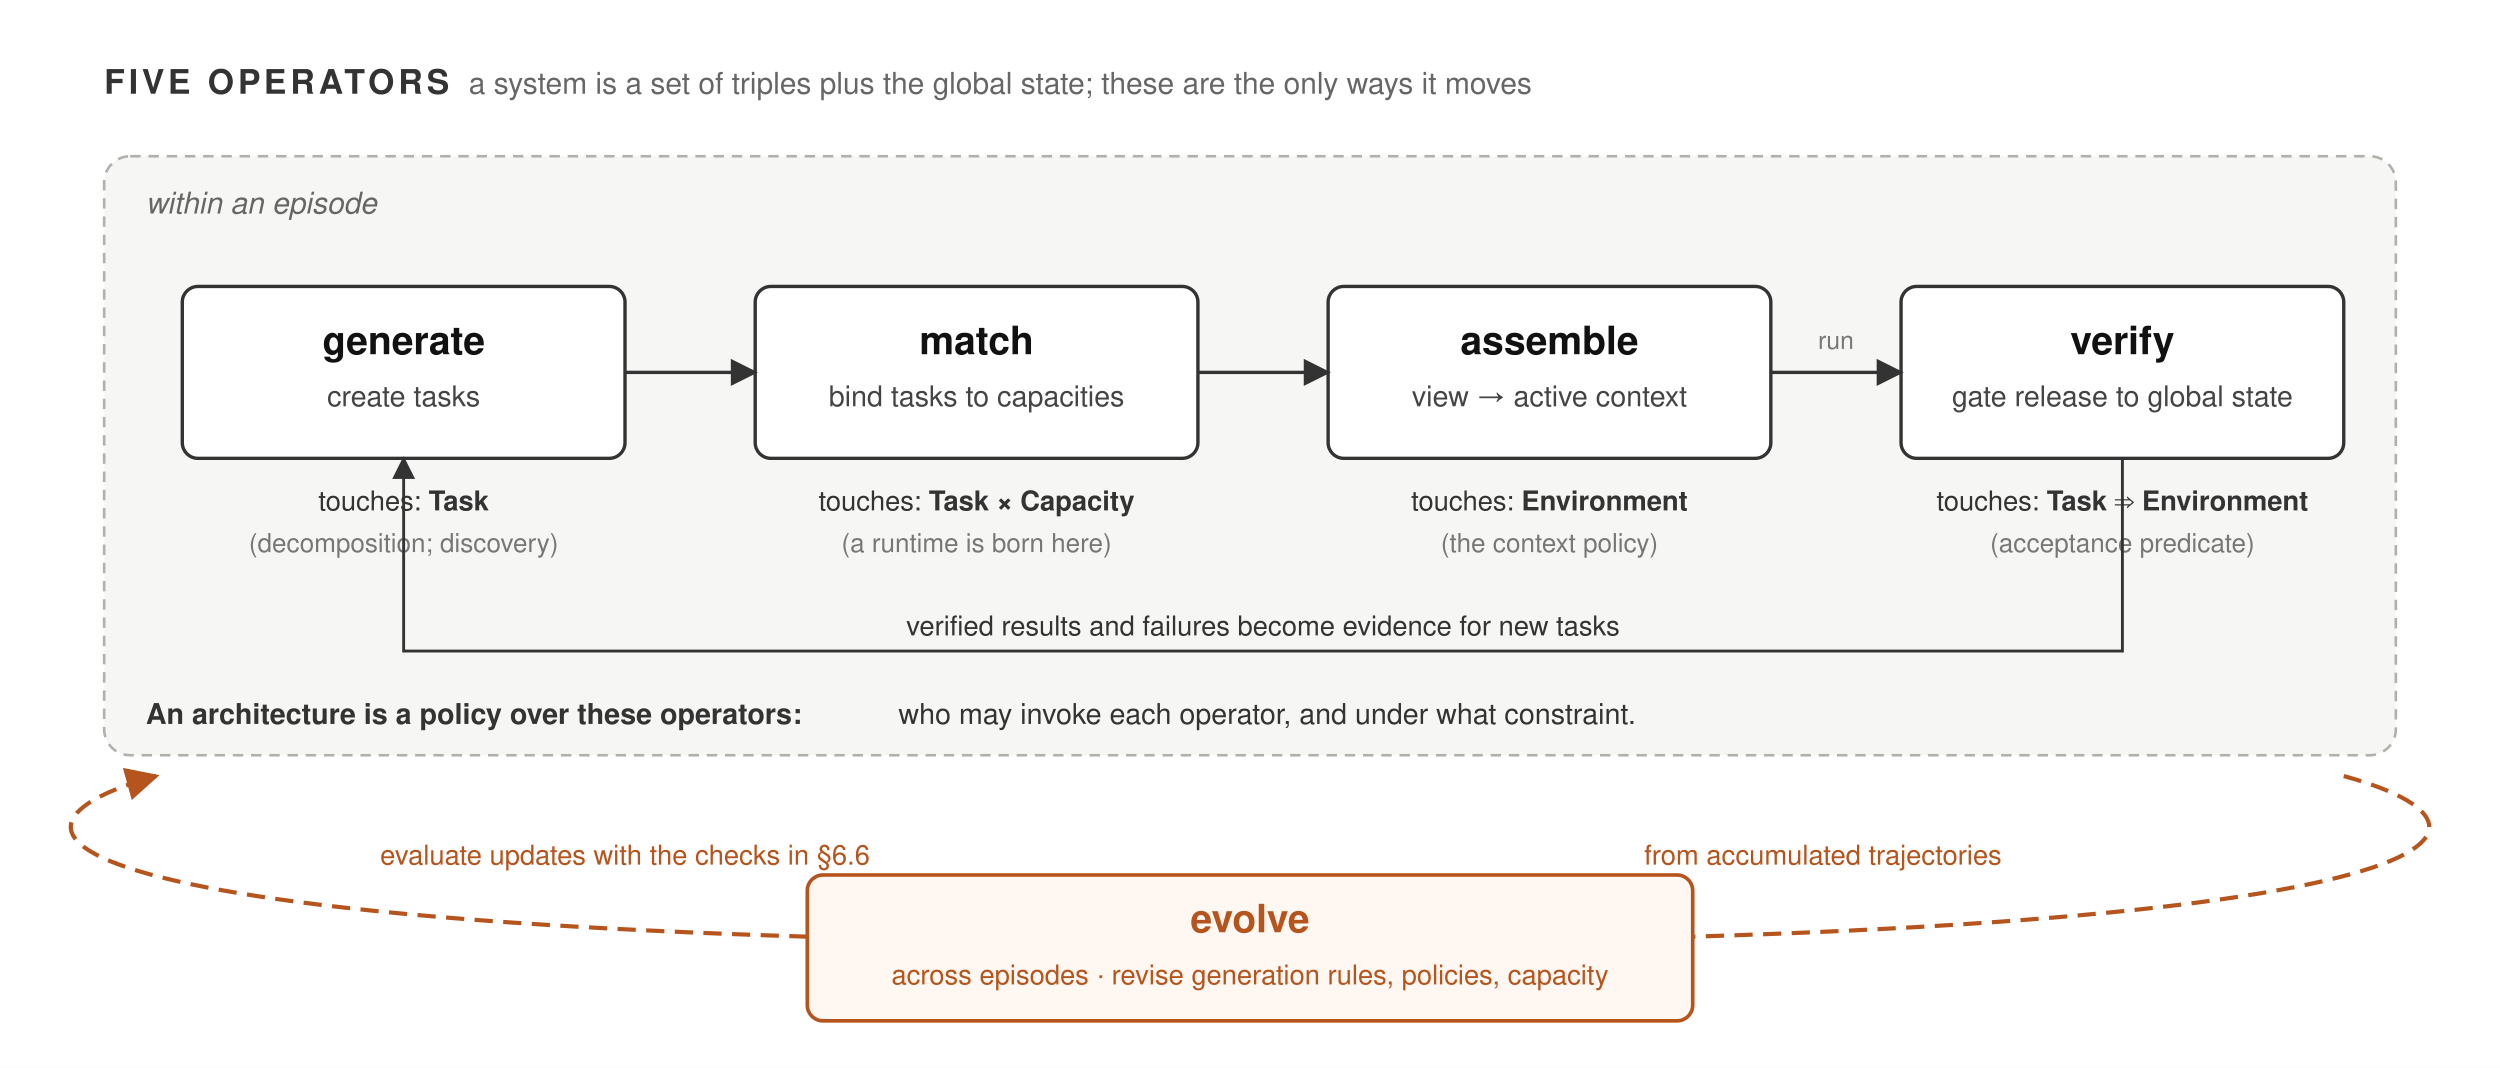
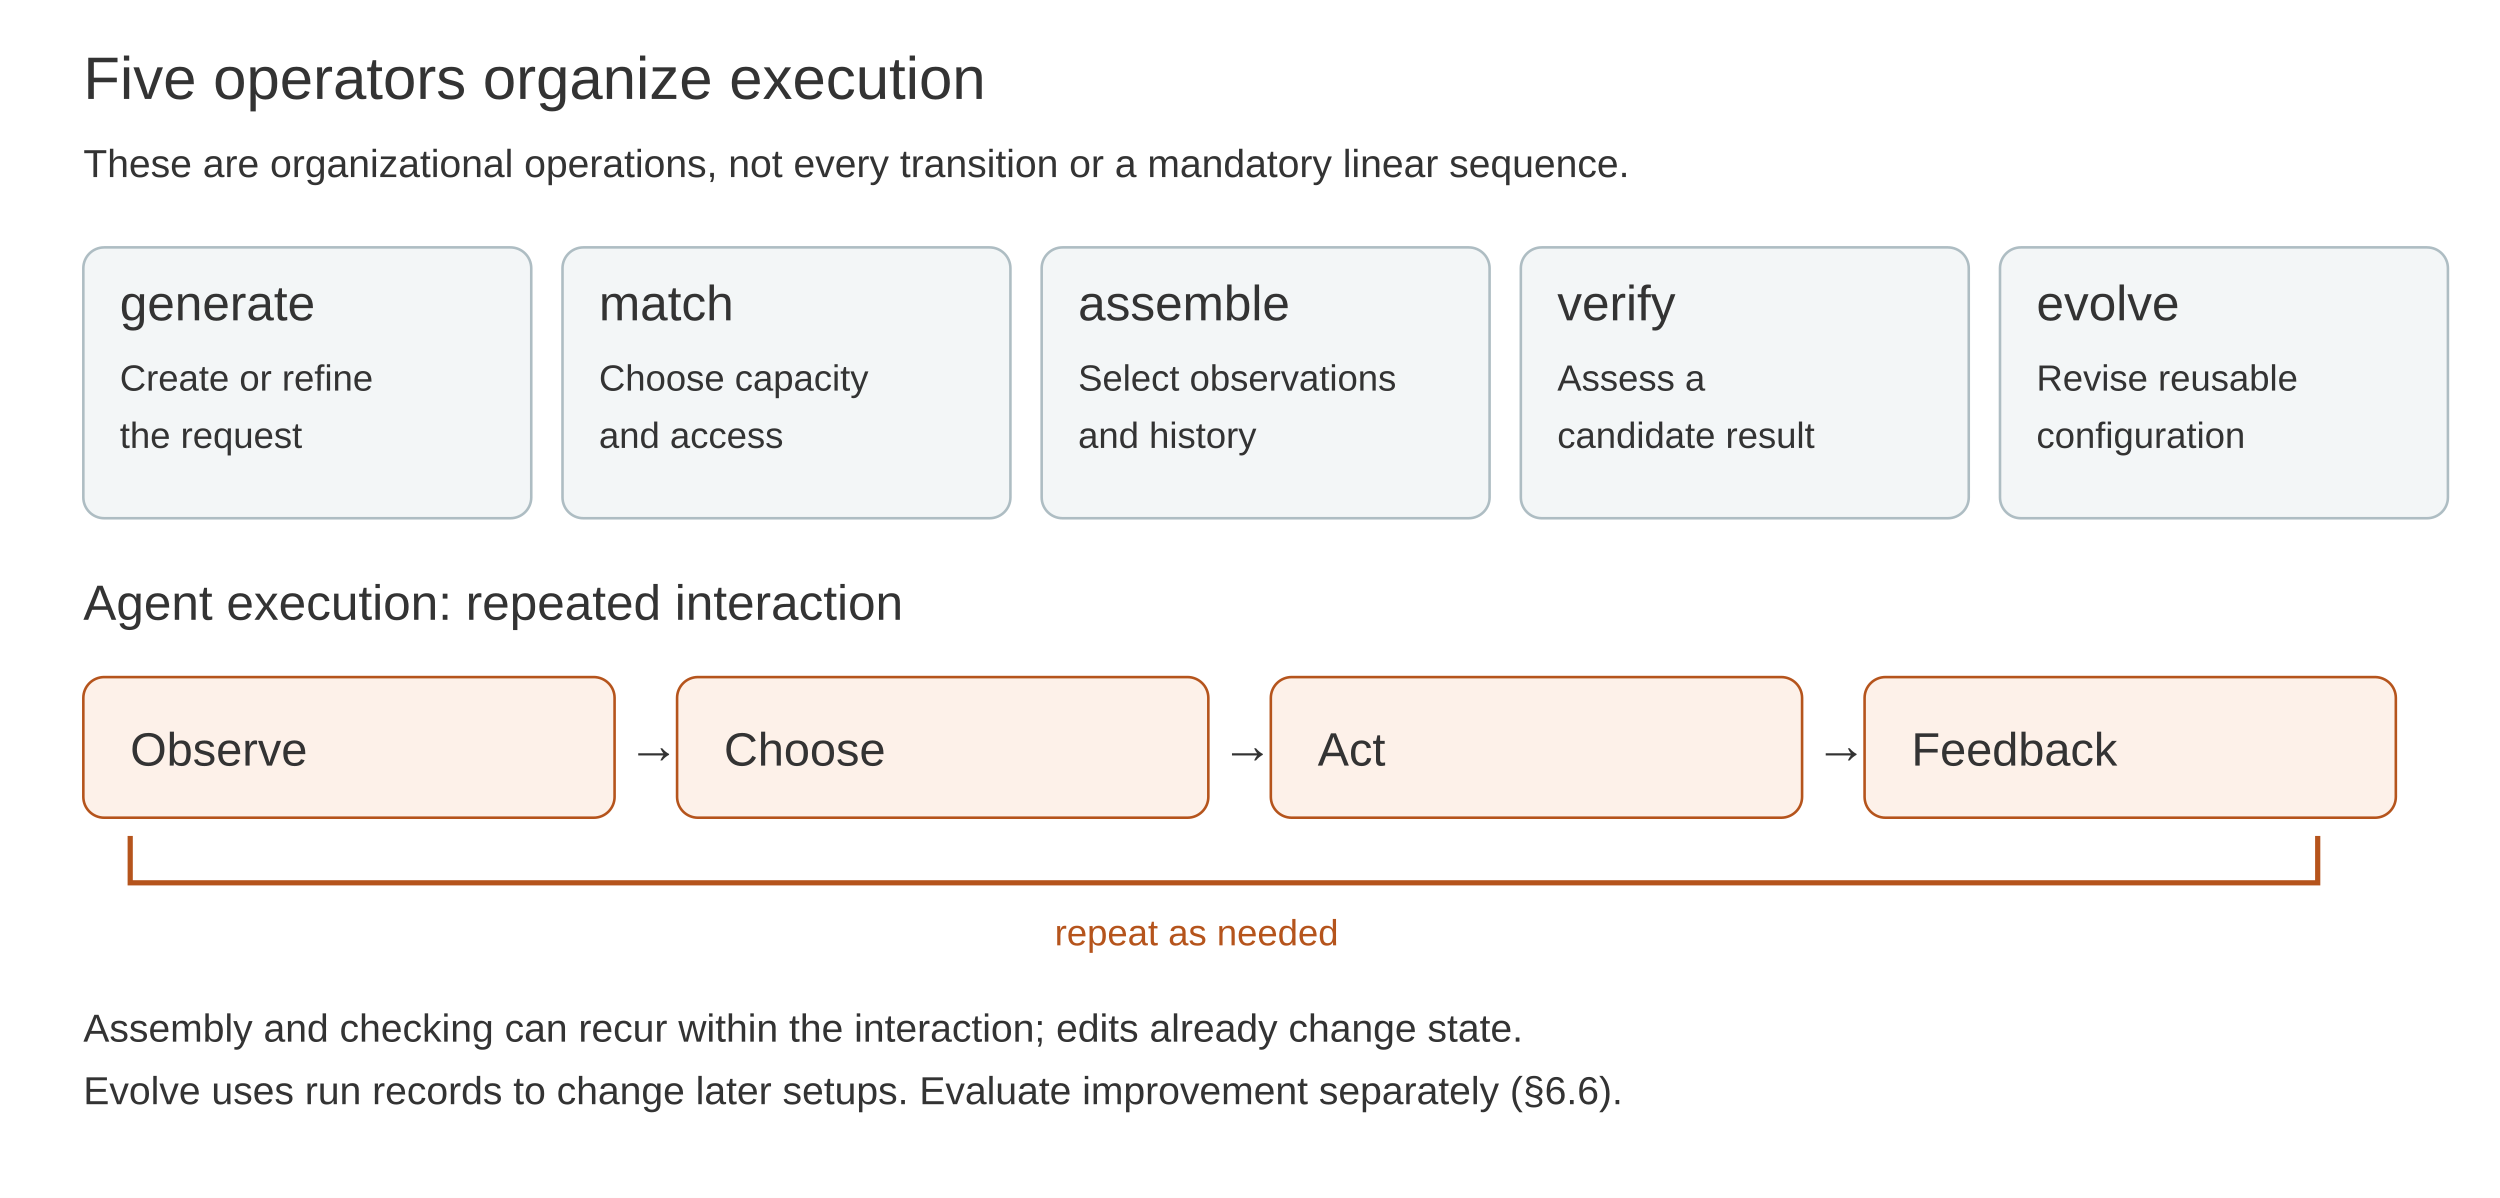
- <svg xmlns="http://www.w3.org/2000/svg" width="960" height="410" viewBox="0 0 960 410" font-family="Helvetica, Arial, sans-serif">
-   <defs>
-     <marker id="arr" viewBox="0 0 10 10" refX="9" refY="5" markerWidth="8" markerHeight="8" orient="auto-start-reverse">
-       <path d="M0,0 L10,5 L0,10 z" fill="#333" />
-     </marker>
-     <marker id="arrd" viewBox="0 0 10 10" refX="9" refY="5" markerWidth="8" markerHeight="8" orient="auto-start-reverse">
-       <path d="M0,0 L10,5 L0,10 z" fill="#b5541c" />
-     </marker>
-   </defs>
-   <rect width="960" height="410" fill="#ffffff" />
-   <rect x="40" y="60" width="880" height="230" rx="10" fill="#f6f6f4" stroke="#b0b0ac" stroke-width="1" stroke-dasharray="4,3" />
-   <text x="56" y="82" font-size="11.5" fill="#666" font-style="italic">within an episode</text>
-   <rect x="70" y="110" width="170" height="66" rx="6" fill="#ffffff" stroke="#333" stroke-width="1.3" />
-   <text x="155" y="136" font-size="15" font-weight="bold" fill="#111" text-anchor="middle">generate</text>
-   <text x="155" y="156" font-size="11" fill="#444" text-anchor="middle">create tasks</text>
-   <text x="155" y="196" font-size="10.5" fill="#333" text-anchor="middle">touches: <tspan font-weight="bold">Task</tspan>
+ <svg xmlns="http://www.w3.org/2000/svg" width="960" height="460" viewBox="0 0 960 460" font-family="Arial, sans-serif">
+   <rect width="960" height="460" fill="#fff" />
+   <text x="32" y="38" font-size="23" fill="#333">Five operators organize execution</text>
+   <text x="32" y="68" font-size="15" fill="#333">
+     These are organizational operations, not every transition or a mandatory linear sequence.
  </text>
-   <text x="155" y="212" font-size="10" fill="#777" text-anchor="middle">(decomposition; discovery)</text>
-   <rect x="290" y="110" width="170" height="66" rx="6" fill="#ffffff" stroke="#333" stroke-width="1.3" />
-   <text x="375" y="136" font-size="15" font-weight="bold" fill="#111" text-anchor="middle">match</text>
-   <text x="375" y="156" font-size="11" fill="#444" text-anchor="middle">bind tasks to capacities</text>
-   <text x="375" y="196" font-size="10.5" fill="#333" text-anchor="middle">touches: <tspan font-weight="bold">Task × Capacity</tspan>
+   <rect x="32.0" y="95" width="172.0" height="104" rx="8" fill="#f3f6f7" stroke="#aebdc3" />
+   <text x="46.0" y="123" font-size="19" fill="#333">generate</text>
+   <text x="46.0" y="150" font-size="14" fill="#333">Create or refine</text>
+   <text x="46.0" y="172" font-size="14" fill="#333">the request</text>
+   <rect x="216.0" y="95" width="172.0" height="104" rx="8" fill="#f3f6f7" stroke="#aebdc3" />
+   <text x="230.0" y="123" font-size="19" fill="#333">match</text>
+   <text x="230.0" y="150" font-size="14" fill="#333">Choose capacity</text>
+   <text x="230.0" y="172" font-size="14" fill="#333">and access</text>
+   <rect x="400.0" y="95" width="172.0" height="104" rx="8" fill="#f3f6f7" stroke="#aebdc3" />
+   <text x="414.0" y="123" font-size="19" fill="#333">assemble</text>
+   <text x="414.0" y="150" font-size="14" fill="#333">Select observations</text>
+   <text x="414.0" y="172" font-size="14" fill="#333">and history</text>
+   <rect x="584.0" y="95" width="172.0" height="104" rx="8" fill="#f3f6f7" stroke="#aebdc3" />
+   <text x="598.0" y="123" font-size="19" fill="#333">verify</text>
+   <text x="598.0" y="150" font-size="14" fill="#333">Assess a</text>
+   <text x="598.0" y="172" font-size="14" fill="#333">candidate result</text>
+   <rect x="768.0" y="95" width="172.0" height="104" rx="8" fill="#f3f6f7" stroke="#aebdc3" />
+   <text x="782.0" y="123" font-size="19" fill="#333">evolve</text>
+   <text x="782.0" y="150" font-size="14" fill="#333">Revise reusable</text>
+   <text x="782.0" y="172" font-size="14" fill="#333">configuration</text>
+   <text x="32" y="238" font-size="19" fill="#333">Agent execution: repeated interaction</text>
+   <rect x="32" y="260" width="204" height="54" rx="8" fill="#fdf1e9" stroke="#b5541c" />
+   <text x="50" y="294" font-size="18" fill="#333">Observe</text>
+   <text x="241" y="293" font-size="20" fill="#333">→</text>
+   <rect x="260" y="260" width="204" height="54" rx="8" fill="#fdf1e9" stroke="#b5541c" />
+   <text x="278" y="294" font-size="18" fill="#333">Choose</text>
+   <text x="469" y="293" font-size="20" fill="#333">→</text>
+   <rect x="488" y="260" width="204" height="54" rx="8" fill="#fdf1e9" stroke="#b5541c" />
+   <text x="506" y="294" font-size="18" fill="#333">Act</text>
+   <text x="697" y="293" font-size="20" fill="#333">→</text>
+   <rect x="716" y="260" width="204" height="54" rx="8" fill="#fdf1e9" stroke="#b5541c" />
+   <text x="734" y="294" font-size="18" fill="#333">Feedback</text>
+   <path d="M 890 321 L 890 339 L 50 339 L 50 321" fill="none" stroke="#b5541c" stroke-width="2" />
+   <text x="405" y="363" font-size="14" fill="#b5541c">repeat as needed</text>
+   <text x="32" y="400" font-size="15" fill="#333">
+     Assembly and checking can recur within the interaction; edits already change state.
  </text>
-   <text x="375" y="212" font-size="10" fill="#777" text-anchor="middle">(a runtime is born here)</text>
-   <rect x="510" y="110" width="170" height="66" rx="6" fill="#ffffff" stroke="#333" stroke-width="1.3" />
-   <text x="595" y="136" font-size="15" font-weight="bold" fill="#111" text-anchor="middle">assemble</text>
-   <text x="595" y="156" font-size="11" fill="#444" text-anchor="middle">view → active context</text>
-   <text x="595" y="196" font-size="10.5" fill="#333" text-anchor="middle">touches: <tspan font-weight="bold">Environment</tspan>
+   <text x="32" y="424" font-size="15" fill="#333">
+     Evolve uses run records to change later setups. Evaluate improvement separately (§6.6).
  </text>
-   <text x="595" y="212" font-size="10" fill="#777" text-anchor="middle">(the context policy)</text>
-   <rect x="730" y="110" width="170" height="66" rx="6" fill="#ffffff" stroke="#333" stroke-width="1.3" />
-   <text x="815" y="136" font-size="15" font-weight="bold" fill="#111" text-anchor="middle">verify</text>
-   <text x="815" y="156" font-size="11" fill="#444" text-anchor="middle">gate release to global state</text>
-   <text x="815" y="196" font-size="10.5" fill="#333" text-anchor="middle">touches: <tspan font-weight="bold">Task ⇒ Environment</tspan>
-   </text>
-   <text x="815" y="212" font-size="10" fill="#777" text-anchor="middle">(acceptance predicate)</text>
-   <path d="M240,143 L290,143" stroke="#333" stroke-width="1.3" marker-end="url(#arr)" />
-   <path d="M460,143 L510,143" stroke="#333" stroke-width="1.3" marker-end="url(#arr)" />
-   <path d="M680,143 L730,143" stroke="#333" stroke-width="1.3" marker-end="url(#arr)" />
-   <text x="705" y="134" font-size="9.5" fill="#777" text-anchor="middle">run</text>
-   <path d="M815,176 L815,250 L155,250 L155,176" stroke="#333" stroke-width="1.1" fill="none" marker-end="url(#arr)" />
-   <text x="485" y="244" font-size="10.5" fill="#333" text-anchor="middle">verified results and failures become evidence for new tasks</text>
-   <text x="56" y="278" font-size="11" fill="#333" font-weight="bold">An architecture is a policy over these operators:</text>
-   <text x="345" y="278" font-size="11" fill="#333">who may invoke each operator, and under what constraint.</text>
-   <path d="M900,298 C980,320 940,362 480,362 C20,362 -20,320 60,298" stroke="#b5541c" stroke-width="1.6" fill="none" stroke-dasharray="7,4" marker-end="url(#arrd)" />
-   <rect x="310" y="336" width="340" height="56" rx="6" fill="#fff7f2" stroke="#b5541c" stroke-width="1.4" />
-   <text x="480" y="358" font-size="15" font-weight="bold" fill="#b5541c" text-anchor="middle">evolve</text>
-   <text x="480" y="378" font-size="10.5" fill="#b5541c" text-anchor="middle">across episodes · revise generation rules, policies, capacity</text>
-   <text x="700" y="332" font-size="10.5" fill="#b5541c" text-anchor="middle">from accumulated trajectories</text>
-   <text x="240" y="332" font-size="10.5" fill="#b5541c" text-anchor="middle">evaluate updates with the checks in §6.6</text>
-   <text x="40" y="36" font-size="13" font-weight="bold" fill="#333" letter-spacing="1.5">FIVE OPERATORS</text>
-   <text x="180" y="36" font-size="11.5" fill="#666">a system is a set of triples plus the global state; these are the only ways it moves</text>
</svg>
